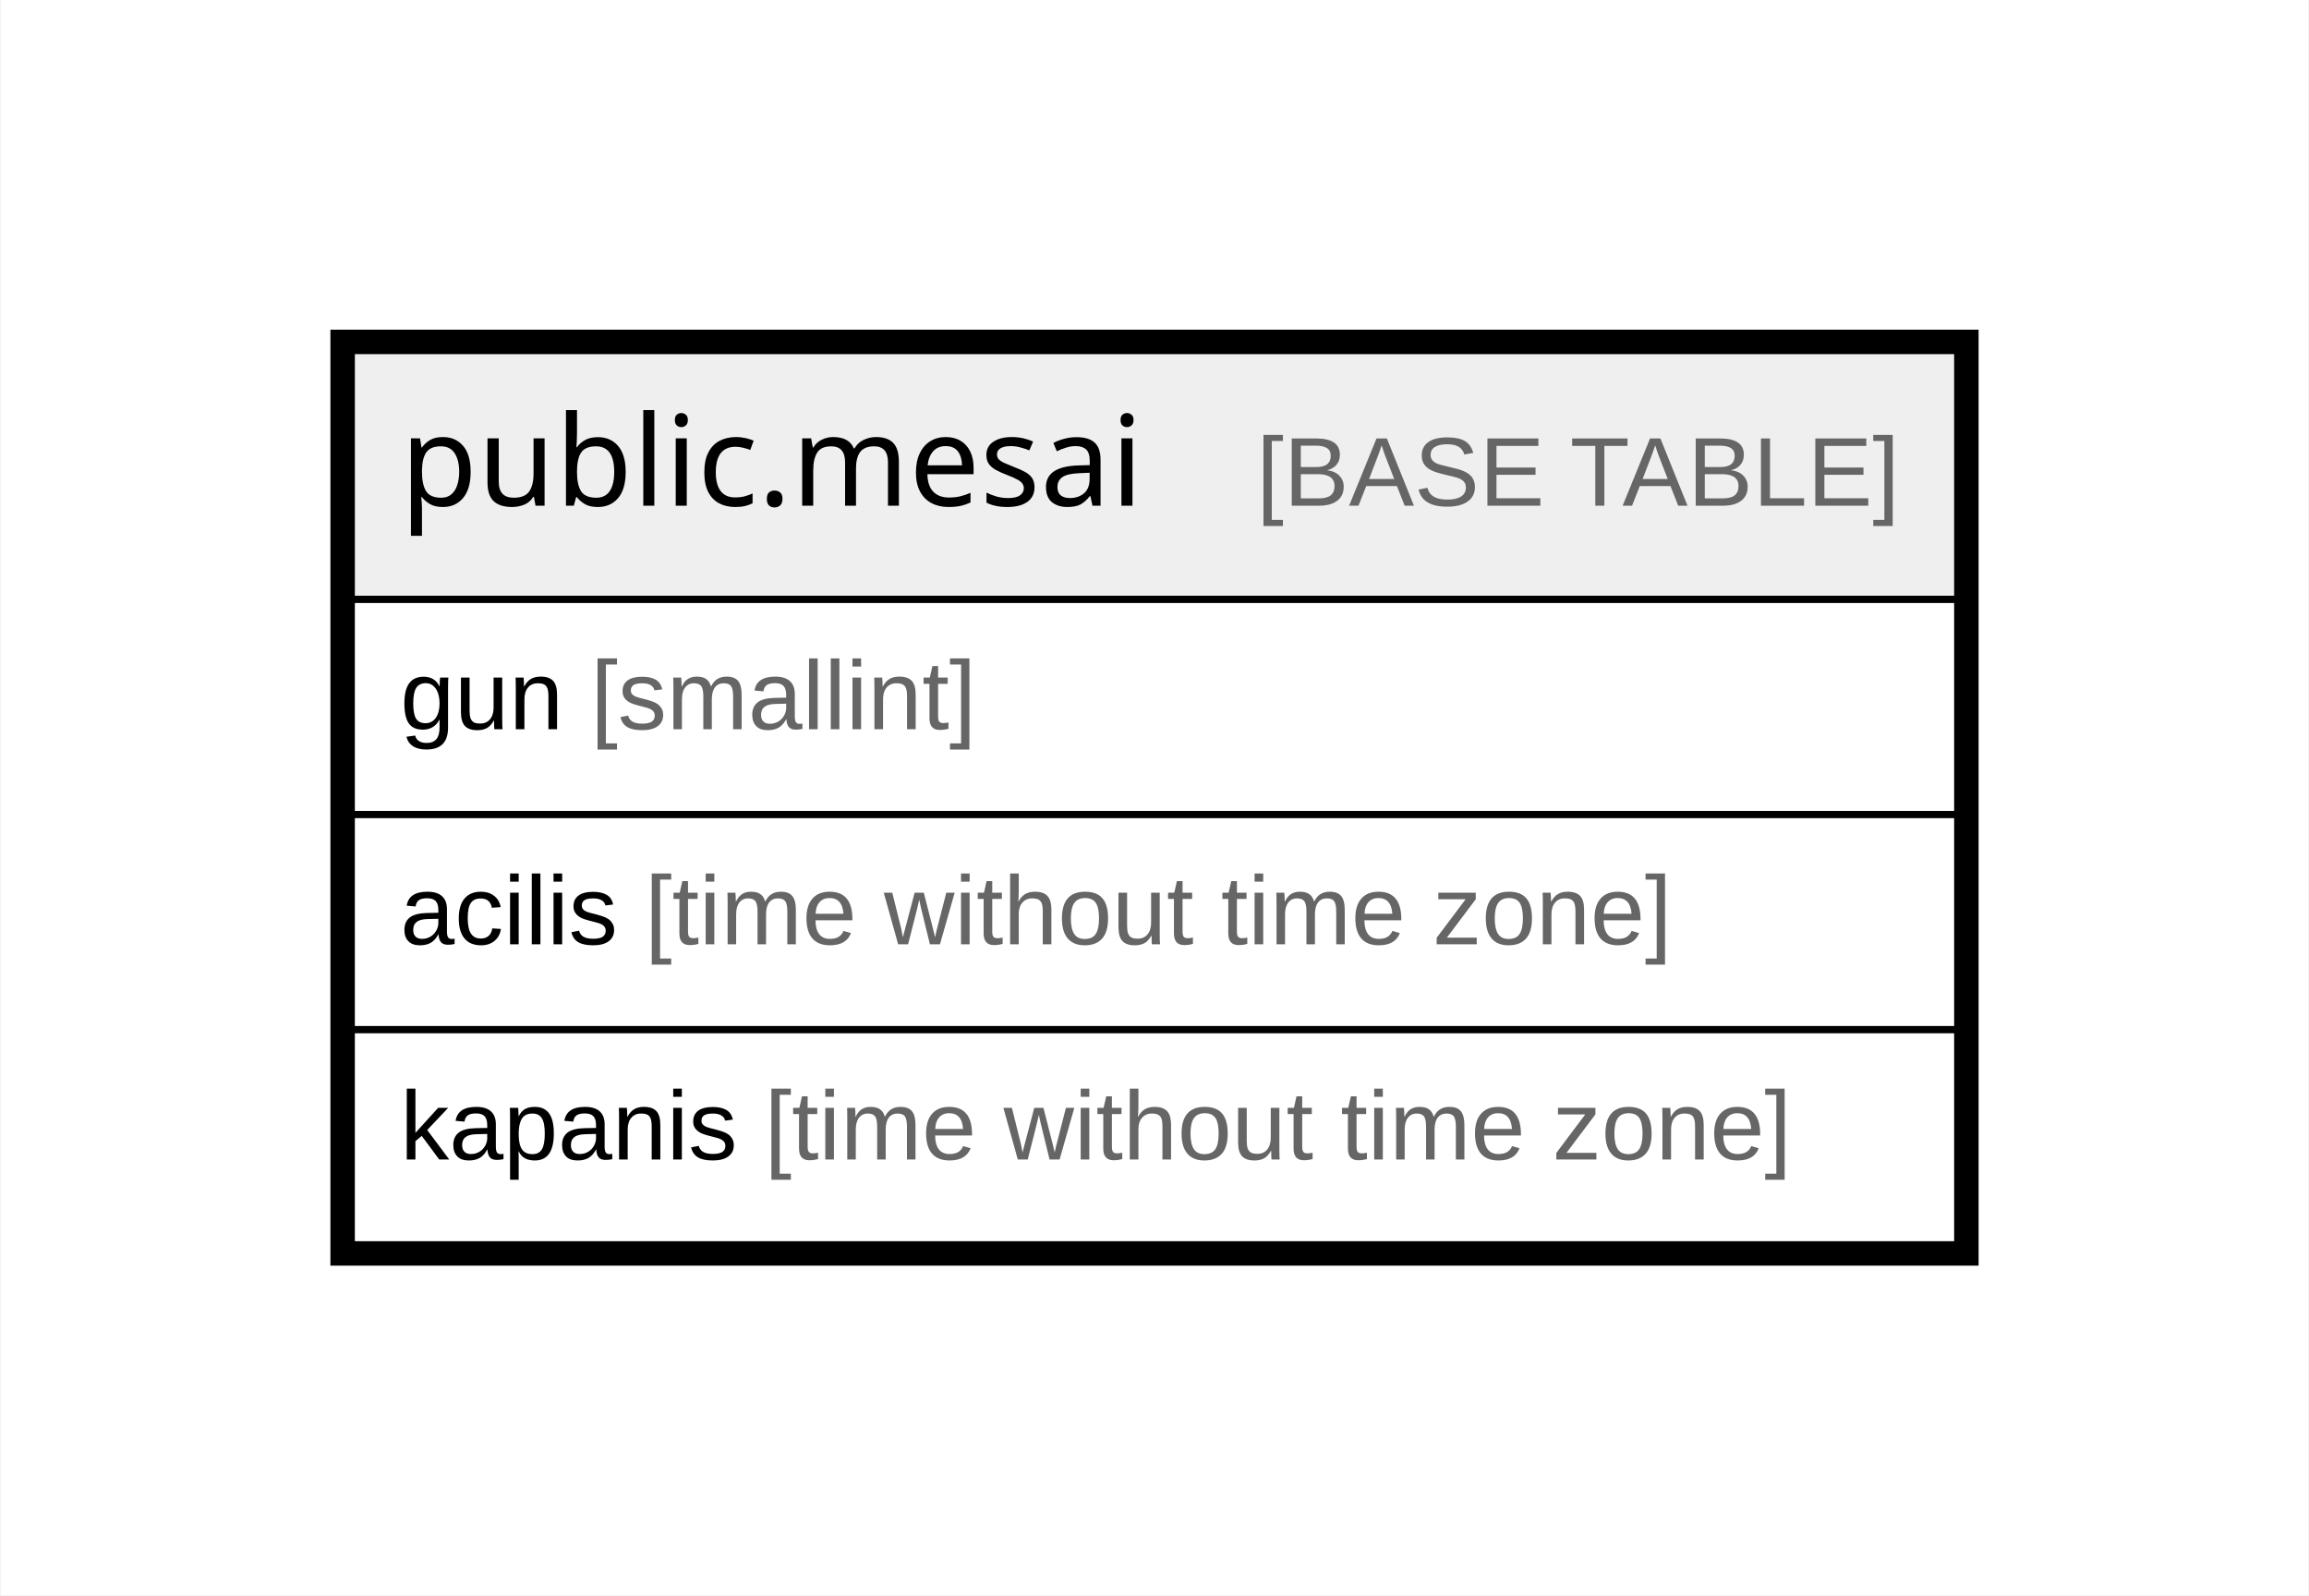
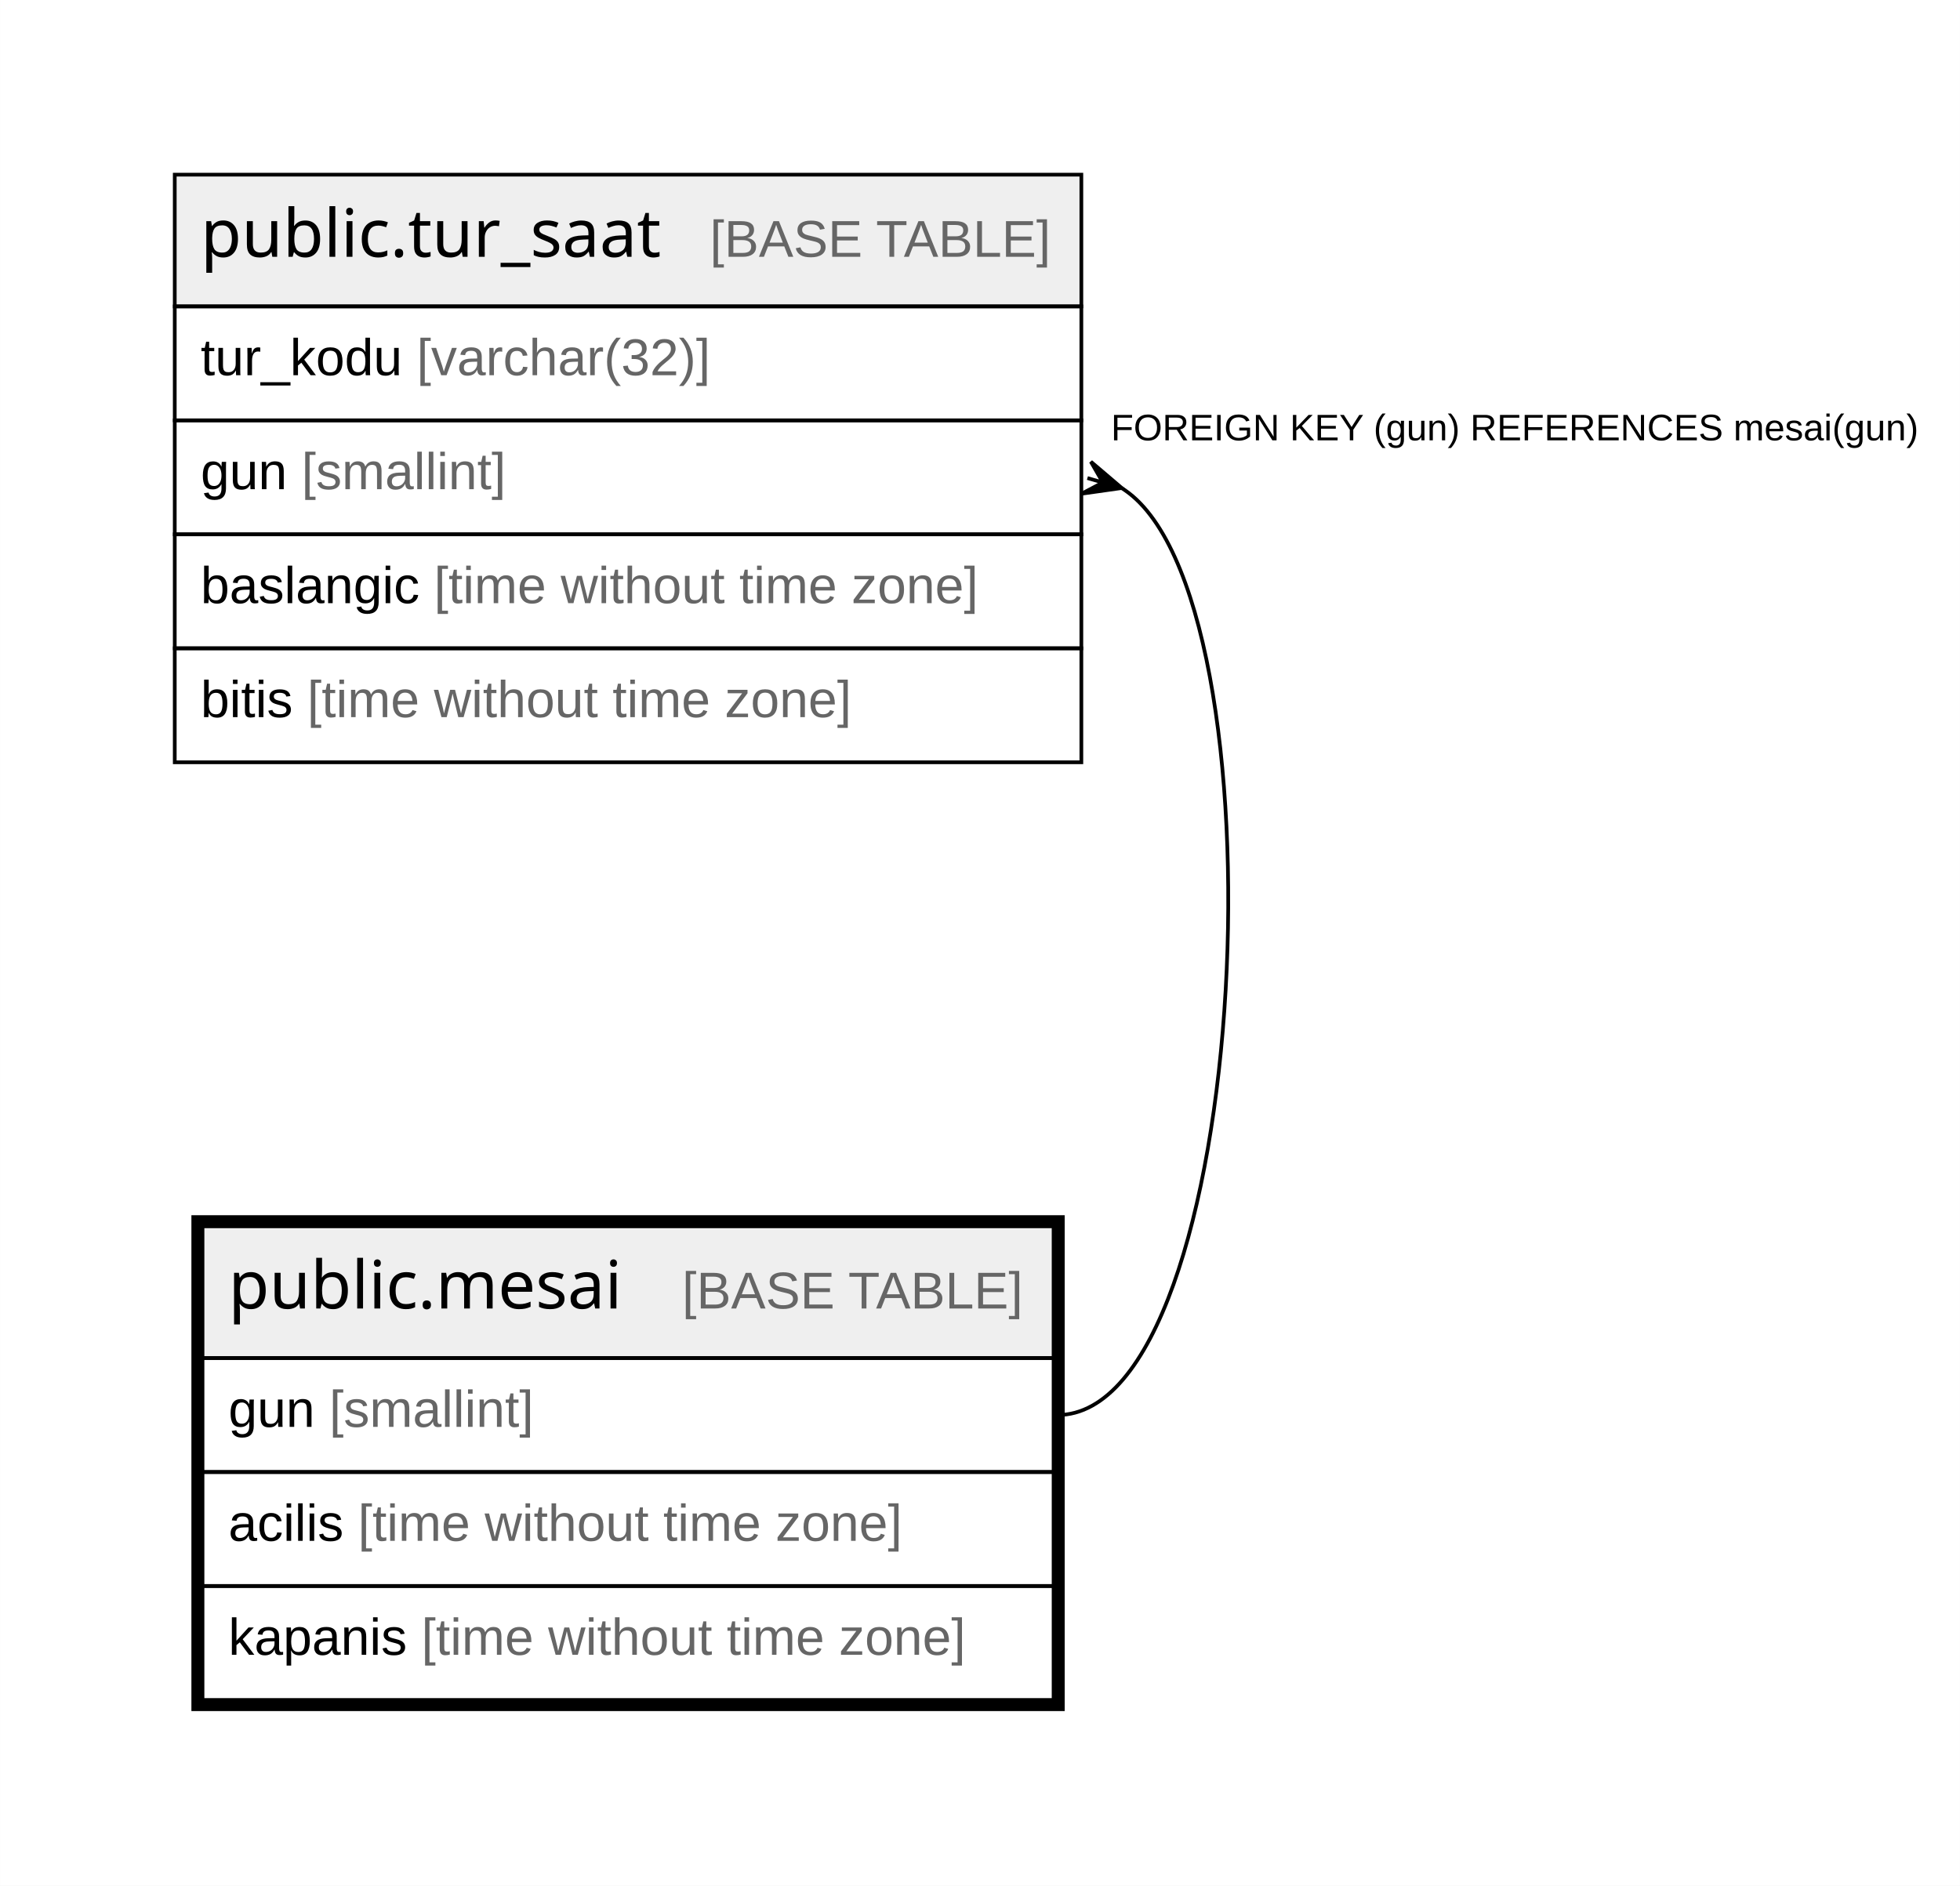
- <svg xmlns="http://www.w3.org/2000/svg" width="330pt" height="228pt" viewBox="0.00 0.00 330.37 228.40">
-   <g id="graph0" class="graph" transform="scale(1 1) rotate(0) translate(4 224.4)">
-     <polygon fill="white" stroke="none" points="-4,4 -4,-224.4 326.37,-224.4 326.37,4 -4,4" />
+ <svg xmlns="http://www.w3.org/2000/svg" width="530pt" height="510pt" viewBox="0.00 0.00 529.55 509.60">
+   <g id="graph0" class="graph" transform="scale(1 1) rotate(0) translate(4 505.6)">
+     <polygon fill="white" stroke="none" points="-4,4 -4,-505.6 525.55,-505.6 525.55,4 -4,4" />
    <g id="node1" class="node">
-       <polygon fill="#efefef" stroke="none" points="46.2,-138.6 46.2,-174.2 276.17,-174.2 276.17,-138.6 46.2,-138.6" />
-       <polygon fill="none" stroke="black" points="46.2,-138.6 46.2,-174.2 276.17,-174.2 276.17,-138.6 46.2,-138.6" />
-       <text text-anchor="start" x="53.2" y="-152" font-family="Arial Bold" font-size="18.00">public.mesai</text>
-       <text text-anchor="start" x="144.68" y="-152" font-family="Arial" font-size="14.00">    </text>
-       <text text-anchor="start" x="175.79" y="-152" font-family="Arial" font-size="14.00" fill="#666666">[BASE TABLE]</text>
-       <polygon fill="none" stroke="black" points="46.2,-107.8 46.2,-138.6 276.17,-138.6 276.17,-107.8 46.2,-107.8" />
-       <text text-anchor="start" x="53.2" y="-120" font-family="Arial" font-size="14.00">gun </text>
-       <text text-anchor="start" x="80.45" y="-120" font-family="Arial" font-size="14.00" fill="#666666">[smallint]</text>
-       <polygon fill="none" stroke="black" points="46.2,-77 46.2,-107.8 276.17,-107.8 276.17,-77 46.2,-77" />
-       <text text-anchor="start" x="53.2" y="-89.2" font-family="Arial" font-size="14.00">acilis </text>
-       <text text-anchor="start" x="88.21" y="-89.2" font-family="Arial" font-size="14.00" fill="#666666">[time without time zone]</text>
-       <polygon fill="none" stroke="black" points="46.2,-46.2 46.2,-77 276.17,-77 276.17,-46.2 46.2,-46.2" />
-       <text text-anchor="start" x="53.2" y="-58.4" font-family="Arial" font-size="14.00">kapanis </text>
-       <text text-anchor="start" x="105.34" y="-58.4" font-family="Arial" font-size="14.00" fill="#666666">[time without time zone]</text>
-       <polygon fill="none" stroke="black" stroke-width="3" points="44.7,-44.7 44.7,-175.7 277.67,-175.7 277.67,-44.7 44.7,-44.7" />
+       <polygon fill="#efefef" stroke="none" points="50.7,-138.6 50.7,-174.2 280.66,-174.2 280.66,-138.6 50.7,-138.6" />
+       <polygon fill="none" stroke="black" points="50.7,-138.6 50.7,-174.2 280.66,-174.2 280.66,-138.6 50.7,-138.6" />
+       <text text-anchor="start" x="57.7" y="-152" font-family="Arial Bold" font-size="18.00">public.mesai</text>
+       <text text-anchor="start" x="149.17" y="-152" font-family="Arial" font-size="14.00">    </text>
+       <text text-anchor="start" x="180.29" y="-152" font-family="Arial" font-size="14.00" fill="#666666">[BASE TABLE]</text>
+       <polygon fill="none" stroke="black" points="50.7,-107.8 50.7,-138.6 280.66,-138.6 280.66,-107.8 50.7,-107.8" />
+       <text text-anchor="start" x="57.7" y="-120" font-family="Arial" font-size="14.00">gun </text>
+       <text text-anchor="start" x="84.95" y="-120" font-family="Arial" font-size="14.00" fill="#666666">[smallint]</text>
+       <polygon fill="none" stroke="black" points="50.7,-77 50.7,-107.8 280.66,-107.8 280.66,-77 50.7,-77" />
+       <text text-anchor="start" x="57.7" y="-89.2" font-family="Arial" font-size="14.00">acilis </text>
+       <text text-anchor="start" x="92.7" y="-89.2" font-family="Arial" font-size="14.00" fill="#666666">[time without time zone]</text>
+       <polygon fill="none" stroke="black" points="50.7,-46.2 50.7,-77 280.66,-77 280.66,-46.2 50.7,-46.2" />
+       <text text-anchor="start" x="57.7" y="-58.4" font-family="Arial" font-size="14.00">kapanis </text>
+       <text text-anchor="start" x="109.84" y="-58.4" font-family="Arial" font-size="14.00" fill="#666666">[time without time zone]</text>
+       <polygon fill="none" stroke="black" stroke-width="3" points="49.2,-44.7 49.2,-175.7 282.16,-175.7 282.16,-44.7 49.2,-44.7" />
+     </g>
+     <g id="node2" class="node">
+       <polygon fill="#efefef" stroke="none" points="43.2,-422.8 43.2,-458.4 288.16,-458.4 288.16,-422.8 43.2,-422.8" />
+       <polygon fill="none" stroke="black" points="43.2,-422.8 43.2,-458.4 288.16,-458.4 288.16,-422.8 43.2,-422.8" />
+       <text text-anchor="start" x="50.2" y="-436.2" font-family="Arial Bold" font-size="18.00">public.tur_saat</text>
+       <text text-anchor="start" x="156.67" y="-436.2" font-family="Arial" font-size="14.00">    </text>
+       <text text-anchor="start" x="187.79" y="-436.2" font-family="Arial" font-size="14.00" fill="#666666">[BASE TABLE]</text>
+       <polygon fill="none" stroke="black" points="43.2,-392 43.2,-422.8 288.16,-422.8 288.16,-392 43.2,-392" />
+       <text text-anchor="start" x="50.2" y="-404.2" font-family="Arial" font-size="14.00">tur_kodu </text>
+       <text text-anchor="start" x="108.57" y="-404.2" font-family="Arial" font-size="14.00" fill="#666666">[varchar(32)]</text>
+       <polygon fill="none" stroke="black" points="43.2,-361.2 43.2,-392 288.16,-392 288.16,-361.2 43.2,-361.2" />
+       <text text-anchor="start" x="50.2" y="-373.4" font-family="Arial" font-size="14.00">gun </text>
+       <text text-anchor="start" x="77.45" y="-373.4" font-family="Arial" font-size="14.00" fill="#666666">[smallint]</text>
+       <polygon fill="none" stroke="black" points="43.2,-330.4 43.2,-361.2 288.16,-361.2 288.16,-330.4 43.2,-330.4" />
+       <text text-anchor="start" x="50.2" y="-342.6" font-family="Arial" font-size="14.00">baslangic </text>
+       <text text-anchor="start" x="113.24" y="-342.6" font-family="Arial" font-size="14.00" fill="#666666">[time without time zone]</text>
+       <polygon fill="none" stroke="black" points="43.2,-299.6 43.2,-330.4 288.16,-330.4 288.16,-299.6 43.2,-299.6" />
+       <text text-anchor="start" x="50.2" y="-311.8" font-family="Arial" font-size="14.00">bitis </text>
+       <text text-anchor="start" x="78.99" y="-311.8" font-family="Arial" font-size="14.00" fill="#666666">[time without time zone]</text>
+     </g>
+     <g id="edge1" class="edge">
+       <path fill="none" stroke="black" d="M298.98,-373.75C344.37,-345.91 334.48,-123.2 281.66,-123.2" />
+       <polygon fill="black" stroke="black" points="299.09,-373.72 288.23,-372.18 293.96,-375.21 289.8,-376.41 289.8,-376.41 289.8,-376.41 293.96,-375.21 290.73,-380.83 299.09,-373.72" />
+       <text text-anchor="start" x="296.16" y="-386.6" font-family="Arial" font-size="10.00">FOREIGN KEY (gun) REFERENCES mesai(gun)</text>
    </g>
  </g>
</svg>
